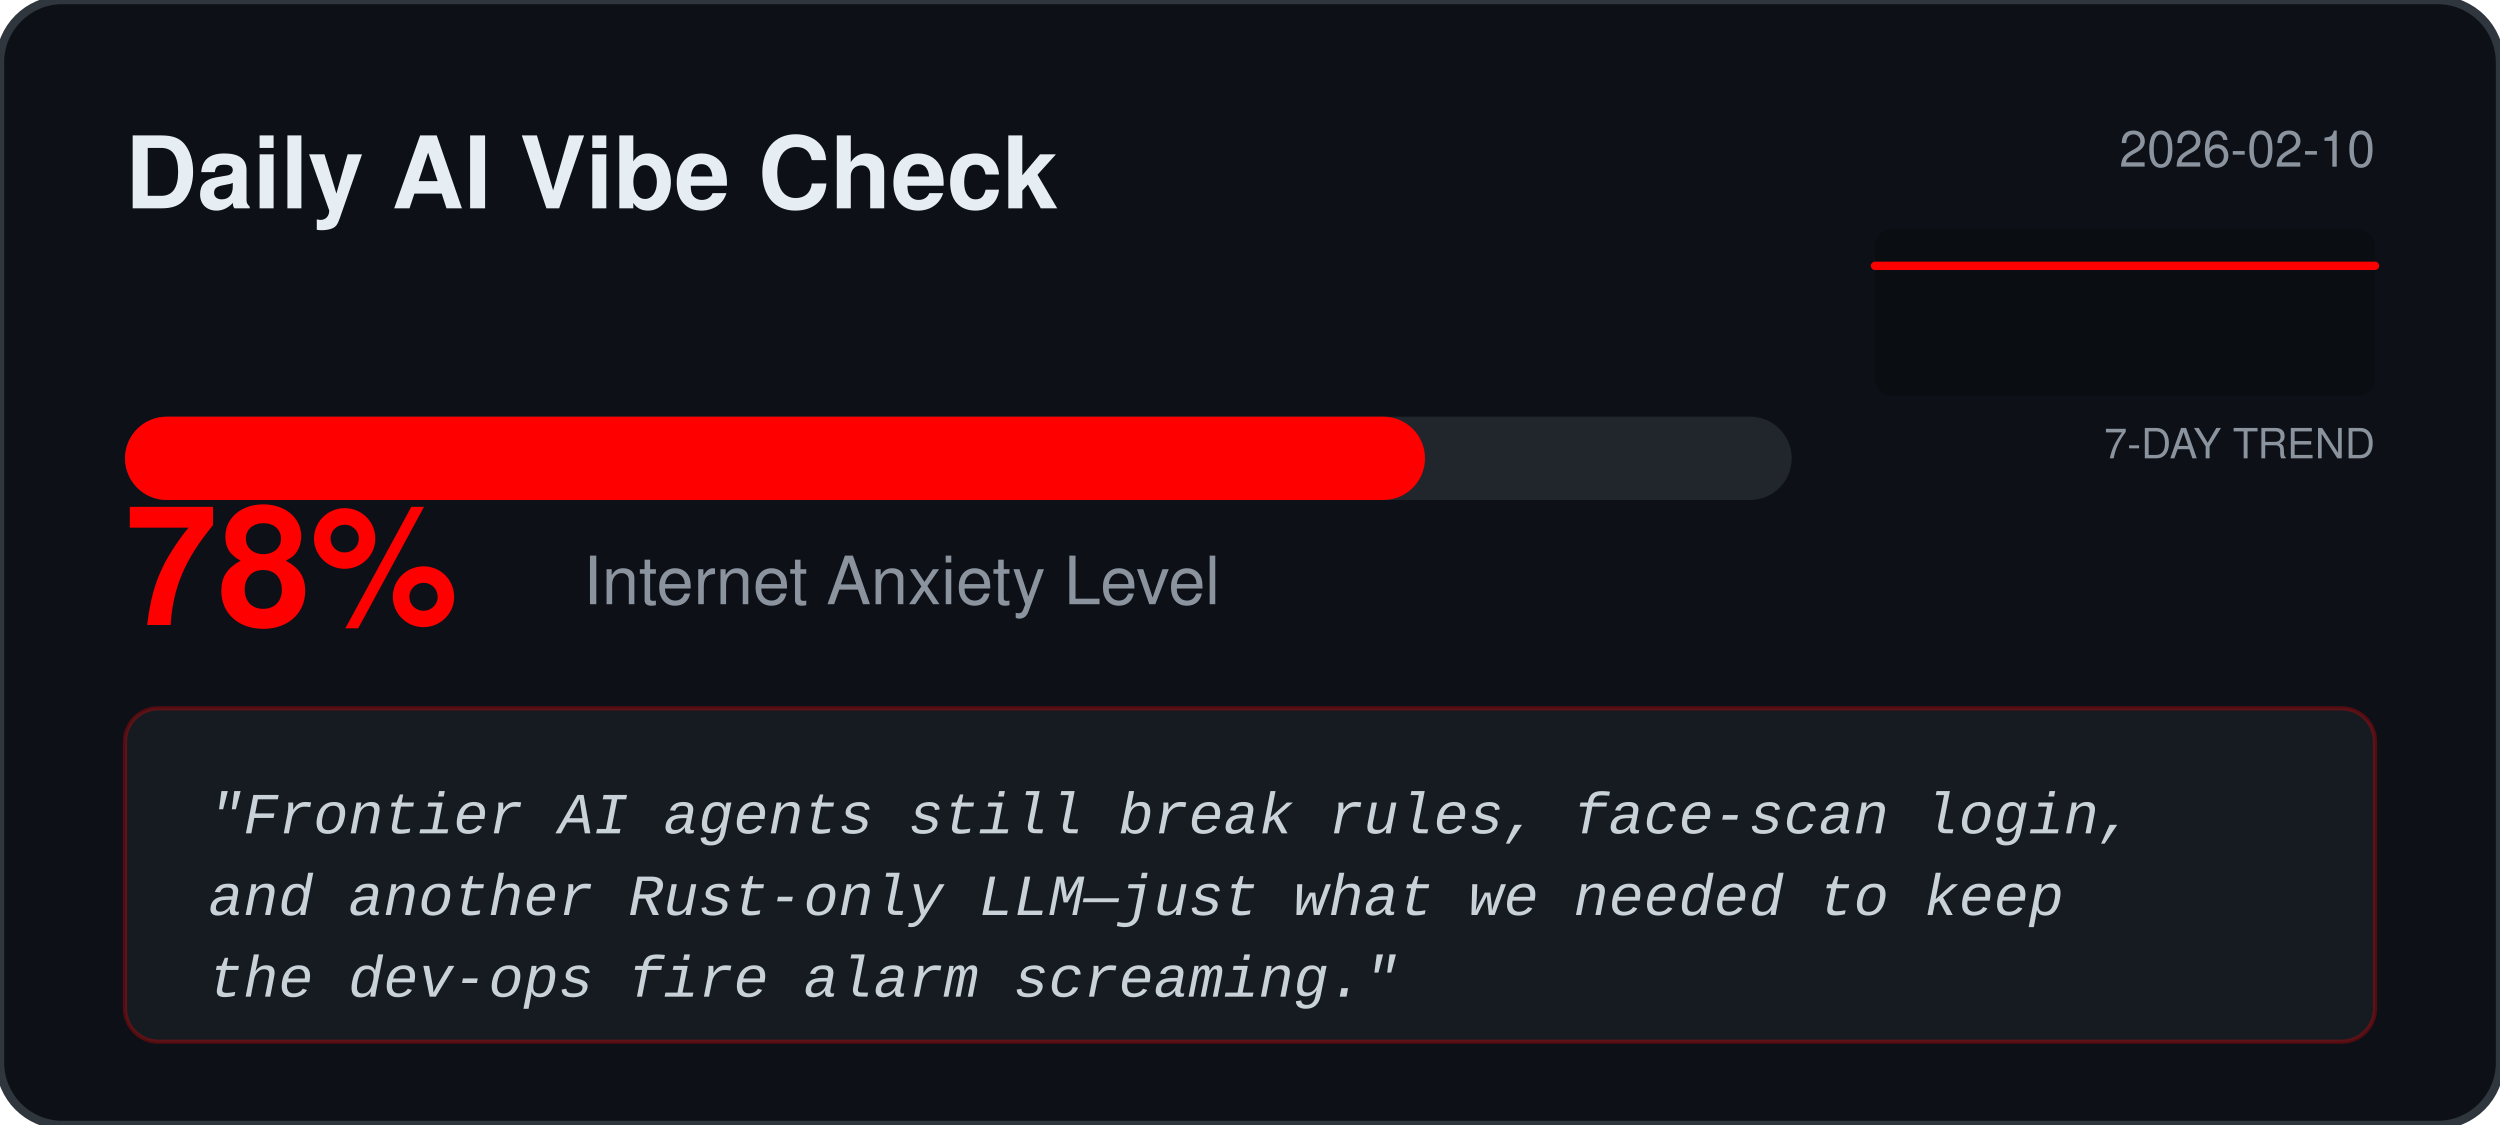
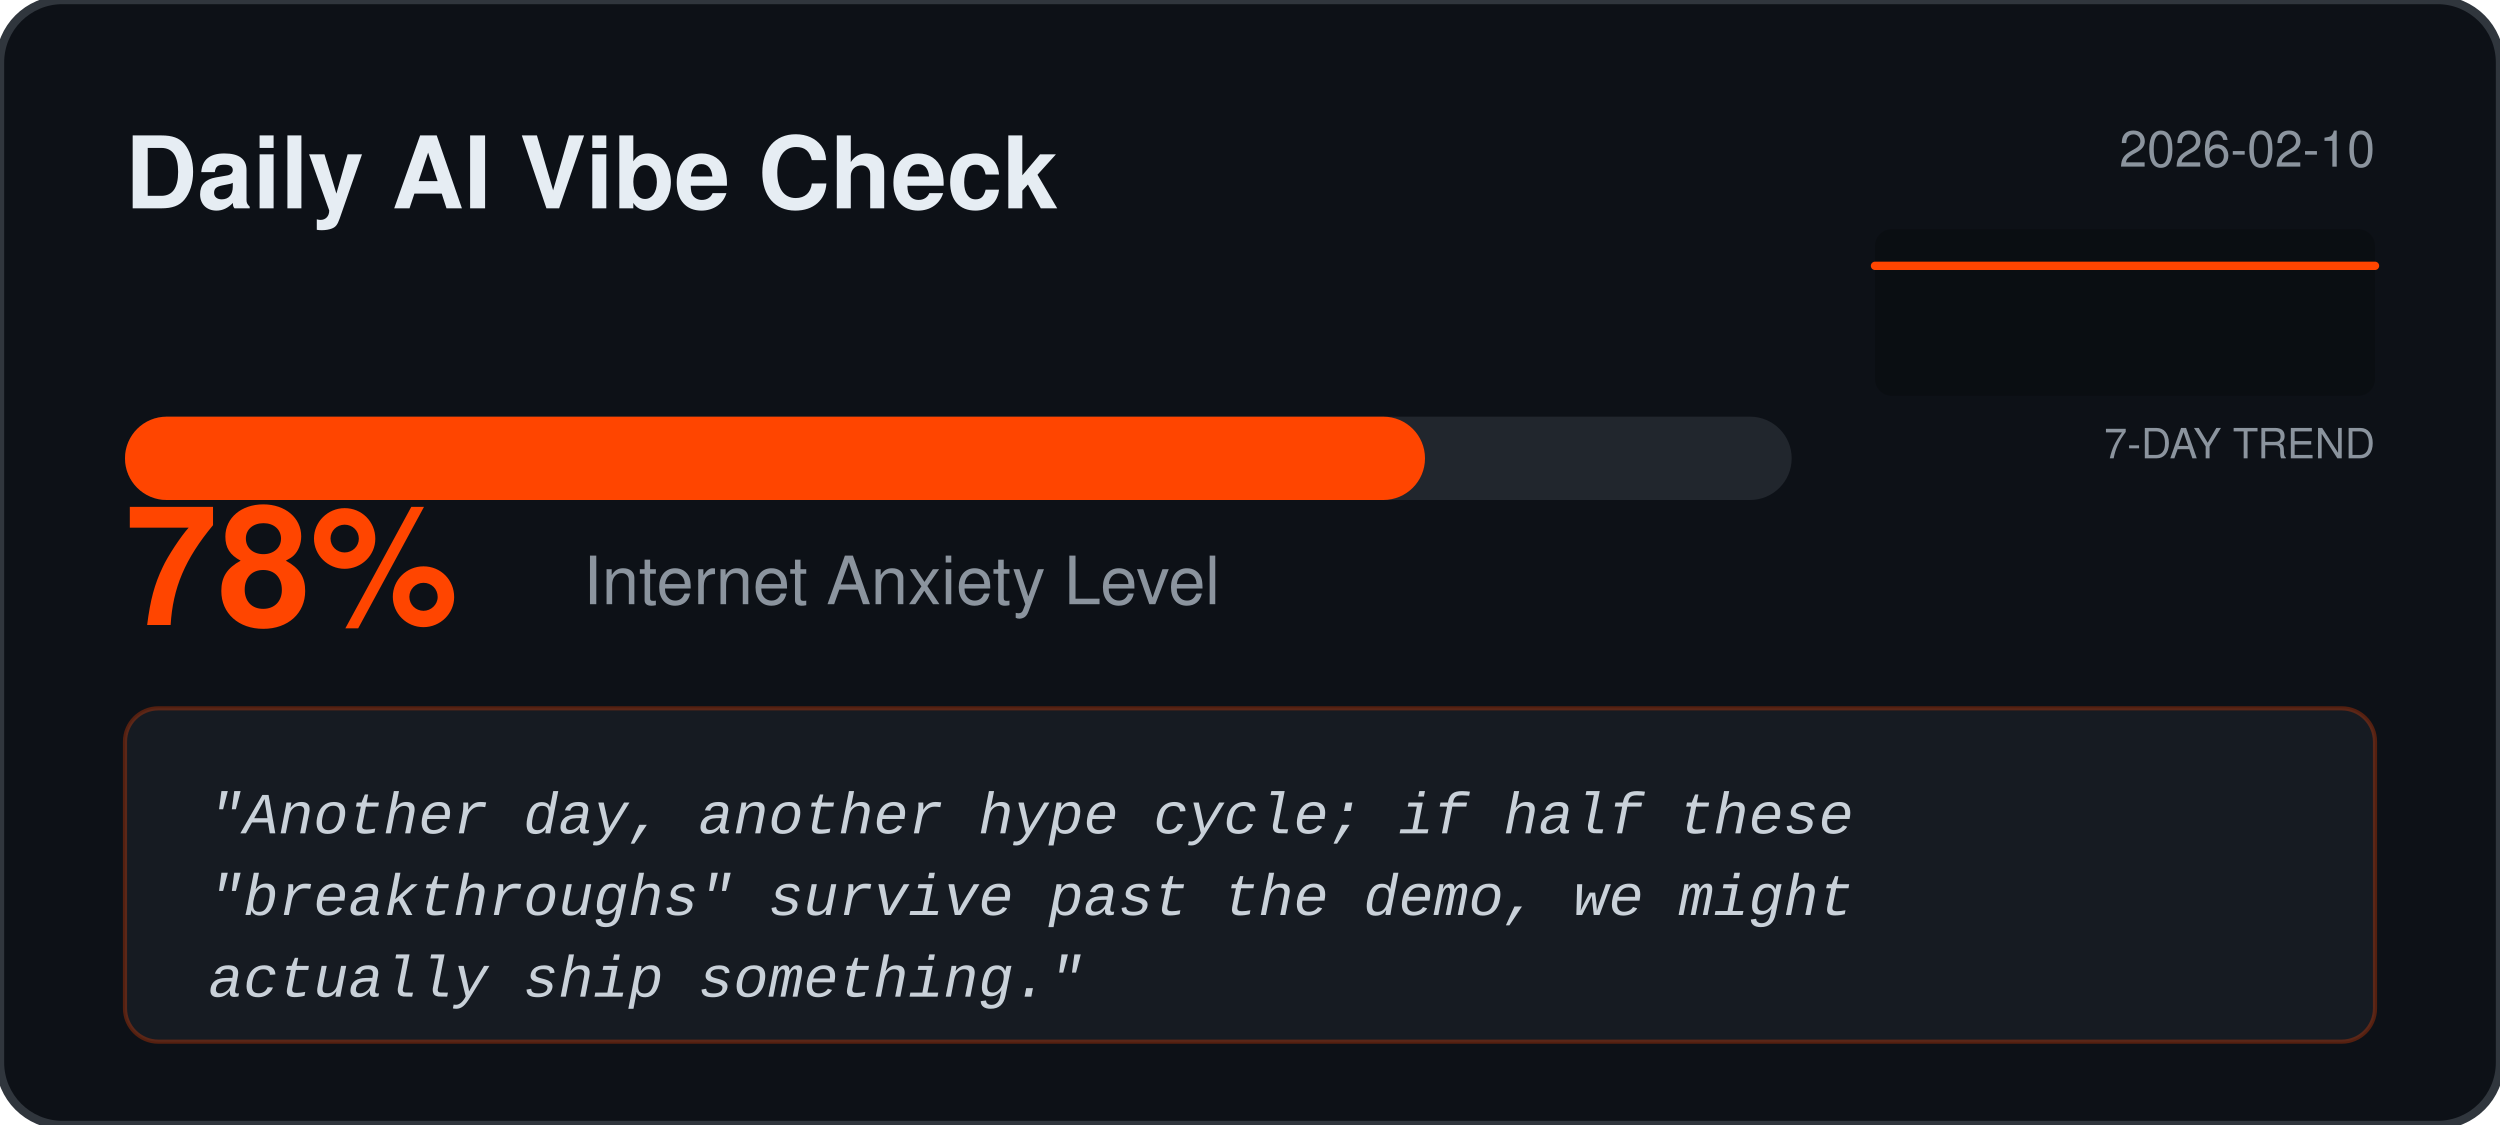
<svg xmlns="http://www.w3.org/2000/svg" width="600" height="270" viewBox="0 0 600 270" fill="none">
  <rect width="600" height="270" rx="15" fill="#0D1117" stroke="#30363D" stroke-width="2" />
  <text x="30" y="50" fill="#E6EDF3" font-family="Segoe UI, Helvetica, sans-serif" font-weight="bold" font-size="24">Daily AI Vibe Check</text>
  <text x="570" y="40" fill="#8B949E" font-family="Segoe UI, Helvetica, sans-serif" font-size="12" text-anchor="end">2026-02-10</text>
  <rect x="450" y="55" width="120" height="40" fill="#000000" fill-opacity="0.2" rx="4" />
  <text x="570" y="110" fill="#8B949E" font-family="Segoe UI, Helvetica, sans-serif" font-size="10" text-anchor="end">7-DAY TREND</text>
-   <polyline points="450.0,63.8 470.0,63.8 490.0,63.8 510.0,63.8 530.0,63.8 550.0,63.8 570.0,63.8" fill="none" stroke="#FF0000" stroke-width="2" stroke-linecap="round" stroke-linejoin="round" />
+   <polyline points="450.0,63.8 470.0,63.8 490.0,63.8 510.0,63.8 530.0,63.8 550.0,63.8 570.0,63.8" fill="none" stroke="#FF4500" stroke-width="2" stroke-linecap="round" stroke-linejoin="round" />
  <rect x="30" y="100" width="400" height="20" rx="10" fill="#21262D" />
-   <rect x="30" y="100" width="312.0" height="20" rx="10" fill="#FF0000" />
-   <text x="30" y="150" fill="#FF0000" font-family="Segoe UI, Helvetica, sans-serif" font-weight="bold" font-size="40">78%</text>
+   <rect x="30" y="100" width="312.0" height="20" rx="10" fill="#FF4500" />
+   <text x="30" y="150" fill="#FF4500" font-family="Segoe UI, Helvetica, sans-serif" font-weight="bold" font-size="40">78%</text>
  <text x="140" y="145" fill="#8B949E" font-family="Segoe UI, Helvetica, sans-serif" font-size="16">Internet Anxiety Level</text>
-   <rect x="30" y="170" width="540" height="80" rx="8" fill="#161B22" stroke="#FF0000" stroke-opacity="0.3" />
+   <rect x="30" y="170" width="540" height="80" rx="8" fill="#161B22" stroke="#FF4500" stroke-opacity="0.3" />
  <text x="50" y="200" fill="#C9D1D9" font-family="Courier New, monospace" font-size="14" font-style="italic">
-     <tspan x="50" dy="0">"Frontier AI agents still break rules, face‑scan login,</tspan>
-     <tspan x="50" dy="1.4em">and another Rust‑only LLM—just what we needed to keep</tspan>
-     <tspan x="50" dy="1.4em">the dev‑ops fire alarm screaming."</tspan>
+     <tspan x="50" dy="0">"Another day, another hype cycle; if half these</tspan>
+     <tspan x="50" dy="1.4em">"breakthroughs" survive past the demo, we might</tspan>
+     <tspan x="50" dy="1.4em">actually ship something."</tspan>
  </text>
</svg>
